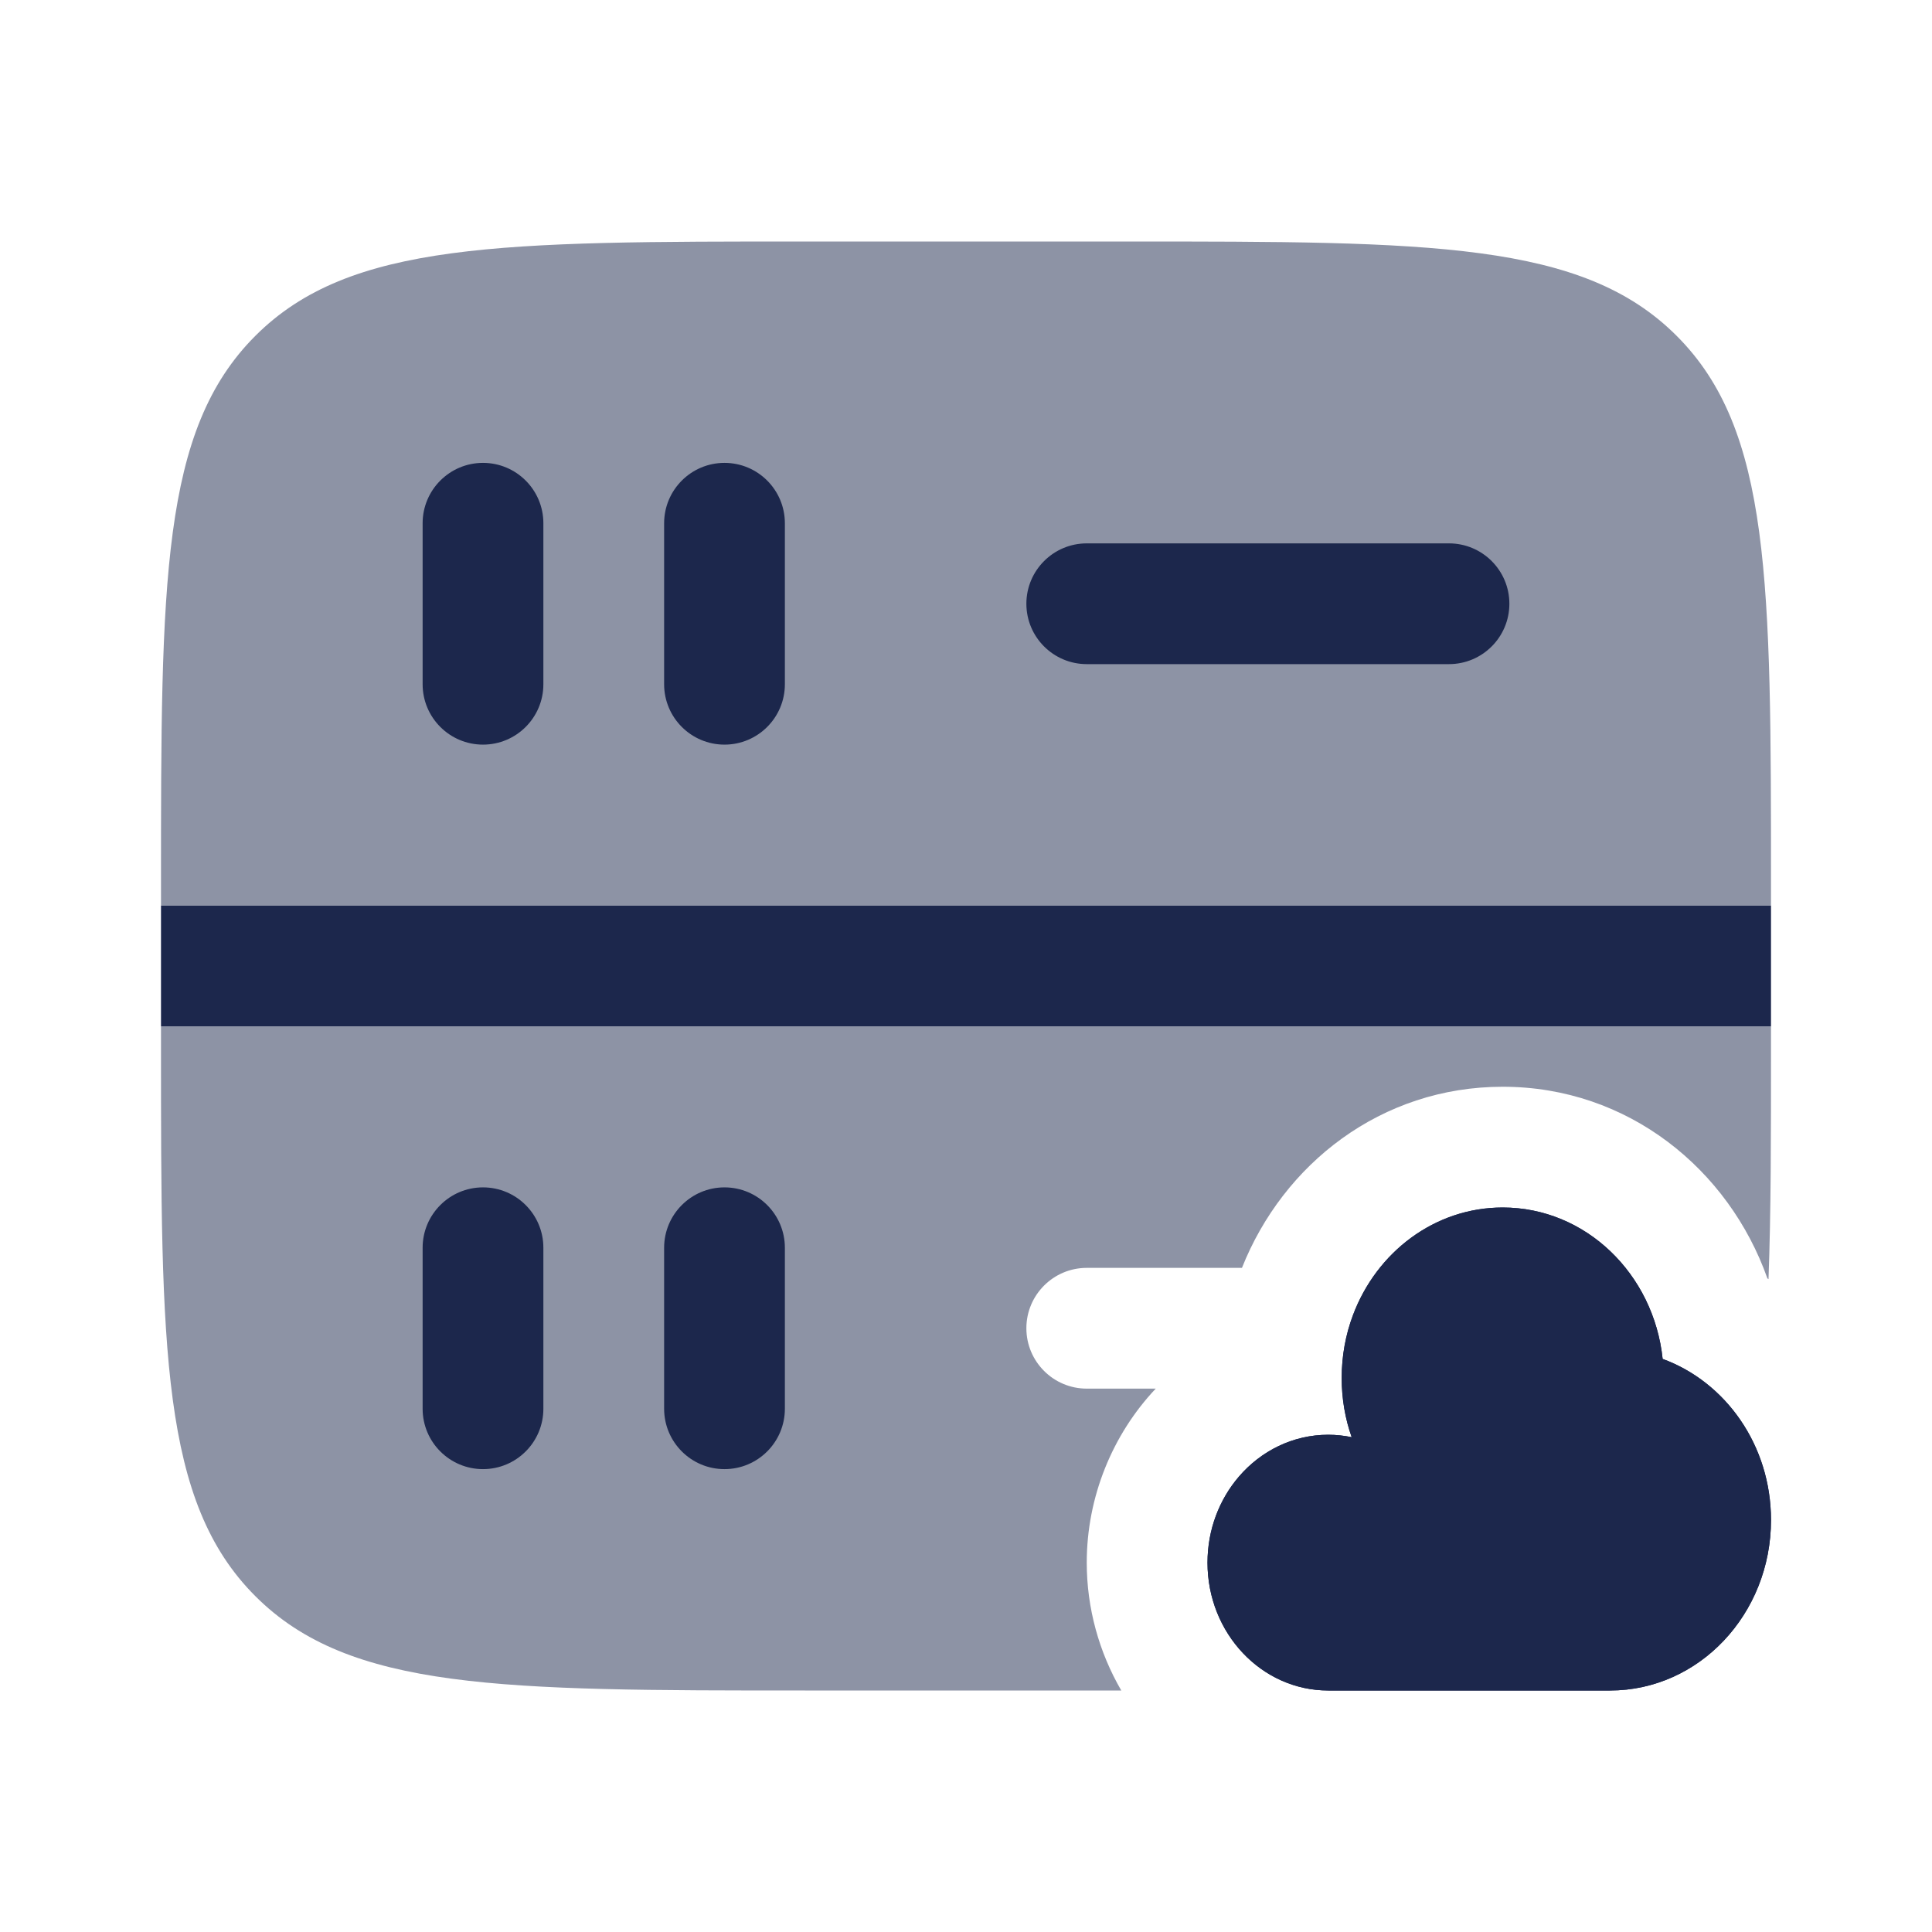
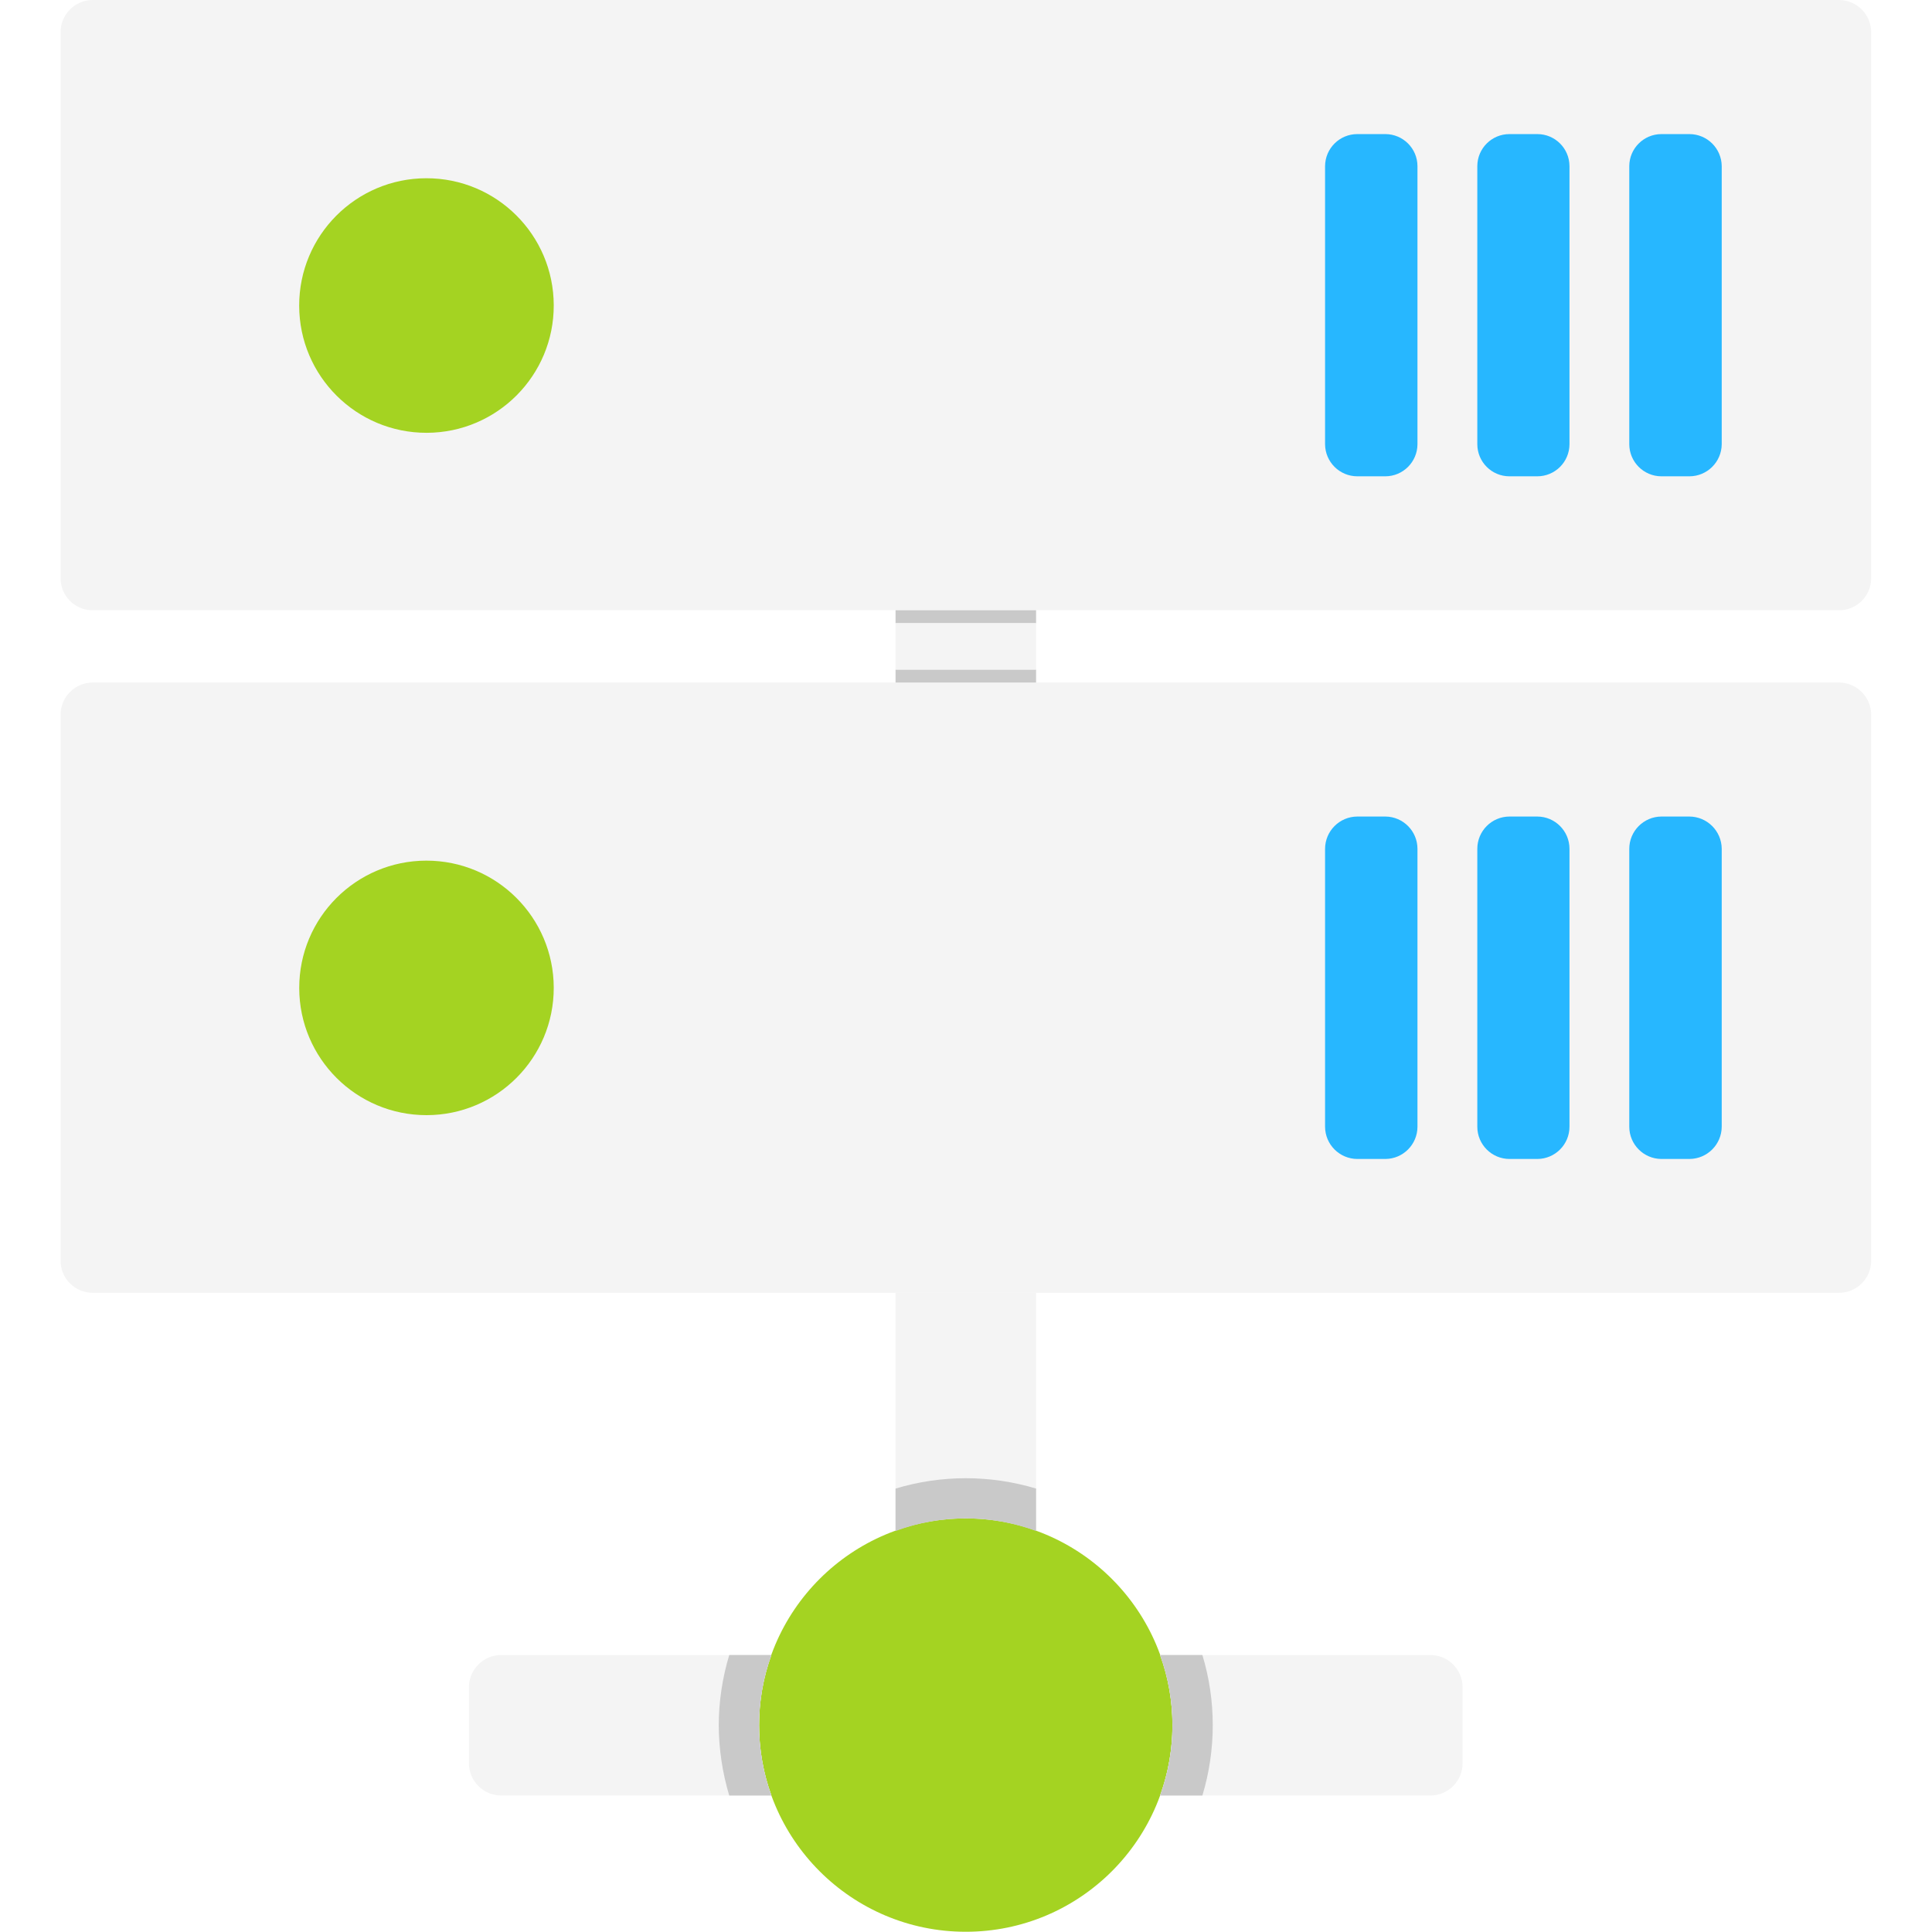
- <svg xmlns="http://www.w3.org/2000/svg" width="800px" height="800px" viewBox="0 0 24 24" fill="none">
-   <g opacity="0.5">
-     <path d="M10 21C6.229 21 4.343 21 3.172 19.828C2 18.657 2 16.771 2 13V12.75H22V13C22 14.119 22 15.073 21.969 15.89L21.955 15.88C21.476 14.528 20.227 13.5 18.667 13.5C17.155 13.5 15.94 14.46 15.428 15.75H13.5C13.086 15.75 12.75 16.086 12.75 16.5C12.75 16.914 13.086 17.25 13.5 17.25H14.357C13.819 17.82 13.5 18.596 13.5 19.412C13.5 19.979 13.654 20.527 13.929 21H10Z" fill="#1C274C" />
-     <path d="M10 3H14C17.771 3 19.657 3 20.828 4.172C22 5.343 22 7.229 22 11V11.25H2V11C2 7.229 2 5.343 3.172 4.172C4.343 3 6.229 3 10 3Z" fill="#1C274C" />
+ <svg xmlns="http://www.w3.org/2000/svg" width="800px" height="800px" viewBox="-2.34 0 74.605 74.605">
+   <g id="server_node" data-name="server node" transform="translate(-1070.794 -431.435)">
+     <path id="Path_240" data-name="Path 240" d="M1103.036,490.556a7.8,7.8,0,0,1,5.427,0v-9.2h-5.427Z" fill="#f4f4f4" />
+     <path id="Path_241" data-name="Path 241" d="M1113.728,498.054a7.981,7.981,0,1,1-7.976-7.985A7.981,7.981,0,0,1,1113.728,498.054Z" fill="#a4d322" />
+     <g id="Group_95" data-name="Group 95">
+       <path id="Path_242" data-name="Path 242" d="M1087.8,495.345a1.247,1.247,0,0,0-1.238,1.239v2.942a1.249,1.249,0,0,0,1.238,1.244h10.442a7.965,7.965,0,0,1,0-5.425Z" fill="#f4f4f4" />
+       <path id="Path_243" data-name="Path 243" d="M1123.693,495.345H1113.25a7.935,7.935,0,0,1,0,5.425h10.443a1.246,1.246,0,0,0,1.239-1.244v-2.942A1.244,1.244,0,0,0,1123.693,495.345Z" fill="#f4f4f4" />
+     </g>
+     <path id="Path_244" data-name="Path 244" d="M1114.885,495.345h-1.635a7.935,7.935,0,0,1,0,5.425h1.635a9.431,9.431,0,0,0,.4-2.716A9.322,9.322,0,0,0,1114.885,495.345Zm-18.271,0a9.5,9.5,0,0,0-.406,2.709,9.609,9.609,0,0,0,.406,2.716h1.629a7.965,7.965,0,0,1,0-5.425Z" fill="#c9c9c9" />
+     <path id="Path_245" data-name="Path 245" d="M1105.752,488.517a9.4,9.4,0,0,0-2.716.4v1.638a7.8,7.8,0,0,1,5.427,0v-1.638A9.423,9.423,0,0,0,1105.752,488.517Z" fill="#c9c9c9" />
+     <path id="Path_246" data-name="Path 246" d="M1139.472,431.435h-67.445a1.242,1.242,0,0,0-1.233,1.241v21.089a1.237,1.237,0,0,0,1.233,1.236h67.445a1.241,1.241,0,0,0,1.238-1.236V432.676A1.247,1.247,0,0,0,1139.472,431.435Z" fill="#f4f4f4" />
+     <g id="Group_99" data-name="Group 99">
+       <g id="Group_96" data-name="Group 96">
+         <path id="Path_247" data-name="Path 247" d="M1123.19,448.589a1.244,1.244,0,0,1-1.238,1.239h-1.082a1.247,1.247,0,0,1-1.248-1.239v-10.74a1.245,1.245,0,0,1,1.248-1.236h1.082a1.242,1.242,0,0,1,1.238,1.236Z" fill="#27b7ff" />
+       </g>
+       <g id="Group_97" data-name="Group 97">
+         <path id="Path_248" data-name="Path 248" d="M1129.06,448.589a1.243,1.243,0,0,1-1.245,1.239h-1.071a1.241,1.241,0,0,1-1.243-1.239v-10.74a1.24,1.24,0,0,1,1.243-1.236h1.071a1.241,1.241,0,0,1,1.245,1.236Z" fill="#27b7ff" />
+       </g>
+       <g id="Group_98" data-name="Group 98">
+         <path id="Path_249" data-name="Path 249" d="M1134.939,448.589a1.25,1.25,0,0,1-1.249,1.239h-1.082a1.244,1.244,0,0,1-1.239-1.239v-10.74a1.243,1.243,0,0,1,1.239-1.236h1.082a1.249,1.249,0,0,1,1.249,1.236Z" fill="#27b7ff" />
+       </g>
+     </g>
+     <path id="Path_250" data-name="Path 250" d="M1089.837,443.218a4.915,4.915,0,1,1-4.92-4.9A4.914,4.914,0,0,1,1089.837,443.218Z" fill="#a4d322" />
+     <path id="Path_251" data-name="Path 251" d="M1139.472,457.791h-67.445a1.244,1.244,0,0,0-1.233,1.246v21.084a1.237,1.237,0,0,0,1.233,1.236h67.445a1.241,1.241,0,0,0,1.238-1.236V459.037A1.248,1.248,0,0,0,1139.472,457.791Z" fill="#f4f4f4" />
+     <g id="Group_103" data-name="Group 103">
+       <g id="Group_100" data-name="Group 100">
+         <path id="Path_252" data-name="Path 252" d="M1123.19,474.942a1.247,1.247,0,0,1-1.238,1.247h-1.082a1.25,1.25,0,0,1-1.248-1.247v-10.73a1.251,1.251,0,0,1,1.248-1.246h1.082a1.248,1.248,0,0,1,1.238,1.246Z" fill="#27b7ff" />
+       </g>
+       <g id="Group_101" data-name="Group 101">
+         <path id="Path_253" data-name="Path 253" d="M1129.06,474.942a1.246,1.246,0,0,1-1.245,1.247h-1.071a1.245,1.245,0,0,1-1.243-1.247v-10.73a1.246,1.246,0,0,1,1.243-1.246h1.071a1.247,1.247,0,0,1,1.245,1.246Z" fill="#27b7ff" />
+       </g>
+       <g id="Group_102" data-name="Group 102">
+         <path id="Path_254" data-name="Path 254" d="M1134.939,474.942a1.253,1.253,0,0,1-1.249,1.247h-1.082a1.248,1.248,0,0,1-1.239-1.247v-10.73a1.249,1.249,0,0,1,1.239-1.246h1.082a1.255,1.255,0,0,1,1.249,1.246Z" fill="#27b7ff" />
+       </g>
+     </g>
+     <path id="Path_255" data-name="Path 255" d="M1089.837,469.576a4.914,4.914,0,1,1-4.92-4.907A4.917,4.917,0,0,1,1089.837,469.576Z" fill="#a4d322" />
+     <path id="Path_256" data-name="Path 256" d="M1103.036,457.791h5.427v-.5h-5.427Zm0-2.79v.5h5.427V455Z" fill="#c9c9c9" />
+     <rect id="Rectangle_28" data-name="Rectangle 28" width="5.427" height="1.792" transform="translate(1103.036 455.499)" fill="#f4f4f4" />
  </g>
-   <path fill-rule="evenodd" clip-rule="evenodd" d="M20.654 16.881C20.543 15.823 19.696 15 18.667 15C17.822 15 17.099 15.555 16.806 16.34C16.716 16.58 16.667 16.843 16.667 17.118C16.667 17.376 16.71 17.624 16.791 17.853C16.697 17.834 16.599 17.823 16.5 17.823C16.06 17.823 15.664 18.024 15.39 18.343C15.148 18.625 15 19 15 19.412C15 20.289 15.672 21 16.5 21H20C21.105 21 22 20.052 22 18.882C22 17.955 21.438 17.168 20.654 16.881Z" fill="#1C274C" />
-   <path d="M20.654 16.881C20.543 15.823 19.696 15 18.667 15C17.822 15 17.099 15.555 16.806 16.34C16.716 16.58 16.667 16.843 16.667 17.118C16.667 17.376 16.71 17.624 16.791 17.853C16.697 17.834 16.599 17.823 16.5 17.823C16.06 17.823 15.664 18.024 15.39 18.343C15.148 18.625 15 19 15 19.412C15 20.289 15.672 21 16.5 21H20C21.105 21 22 20.052 22 18.882C22 17.955 21.438 17.168 20.654 16.881Z" fill="#1C274C" />
-   <path d="M12.75 7.5C12.75 7.086 13.086 6.75 13.5 6.75H18C18.414 6.75 18.75 7.086 18.75 7.5C18.75 7.914 18.414 8.25 18 8.25H13.5C13.086 8.25 12.75 7.914 12.75 7.5Z" fill="#1C274C" />
-   <path d="M6 18.25C5.586 18.25 5.25 17.914 5.25 17.5V15.5C5.25 15.086 5.586 14.75 6 14.75C6.414 14.75 6.75 15.086 6.75 15.5V17.5C6.75 17.914 6.414 18.25 6 18.25Z" fill="#1C274C" />
-   <path d="M6 9.25C5.586 9.25 5.25 8.914 5.25 8.5V6.5C5.25 6.086 5.586 5.75 6 5.75C6.414 5.75 6.75 6.086 6.75 6.5V8.5C6.75 8.914 6.414 9.25 6 9.25Z" fill="#1C274C" />
-   <path d="M9 18.25C8.586 18.25 8.25 17.914 8.25 17.5V15.5C8.25 15.086 8.586 14.75 9 14.75C9.414 14.75 9.75 15.086 9.75 15.5V17.5C9.75 17.914 9.414 18.25 9 18.25Z" fill="#1C274C" />
-   <path d="M9 9.25C8.586 9.25 8.25 8.914 8.25 8.5V6.5C8.25 6.086 8.586 5.75 9 5.75C9.414 5.75 9.75 6.086 9.75 6.5V8.5C9.75 8.914 9.414 9.25 9 9.25Z" fill="#1C274C" />
-   <path fill-rule="evenodd" clip-rule="evenodd" d="M22 12.75H2V11.25H22V12.75Z" fill="#1C274C" />
</svg>
